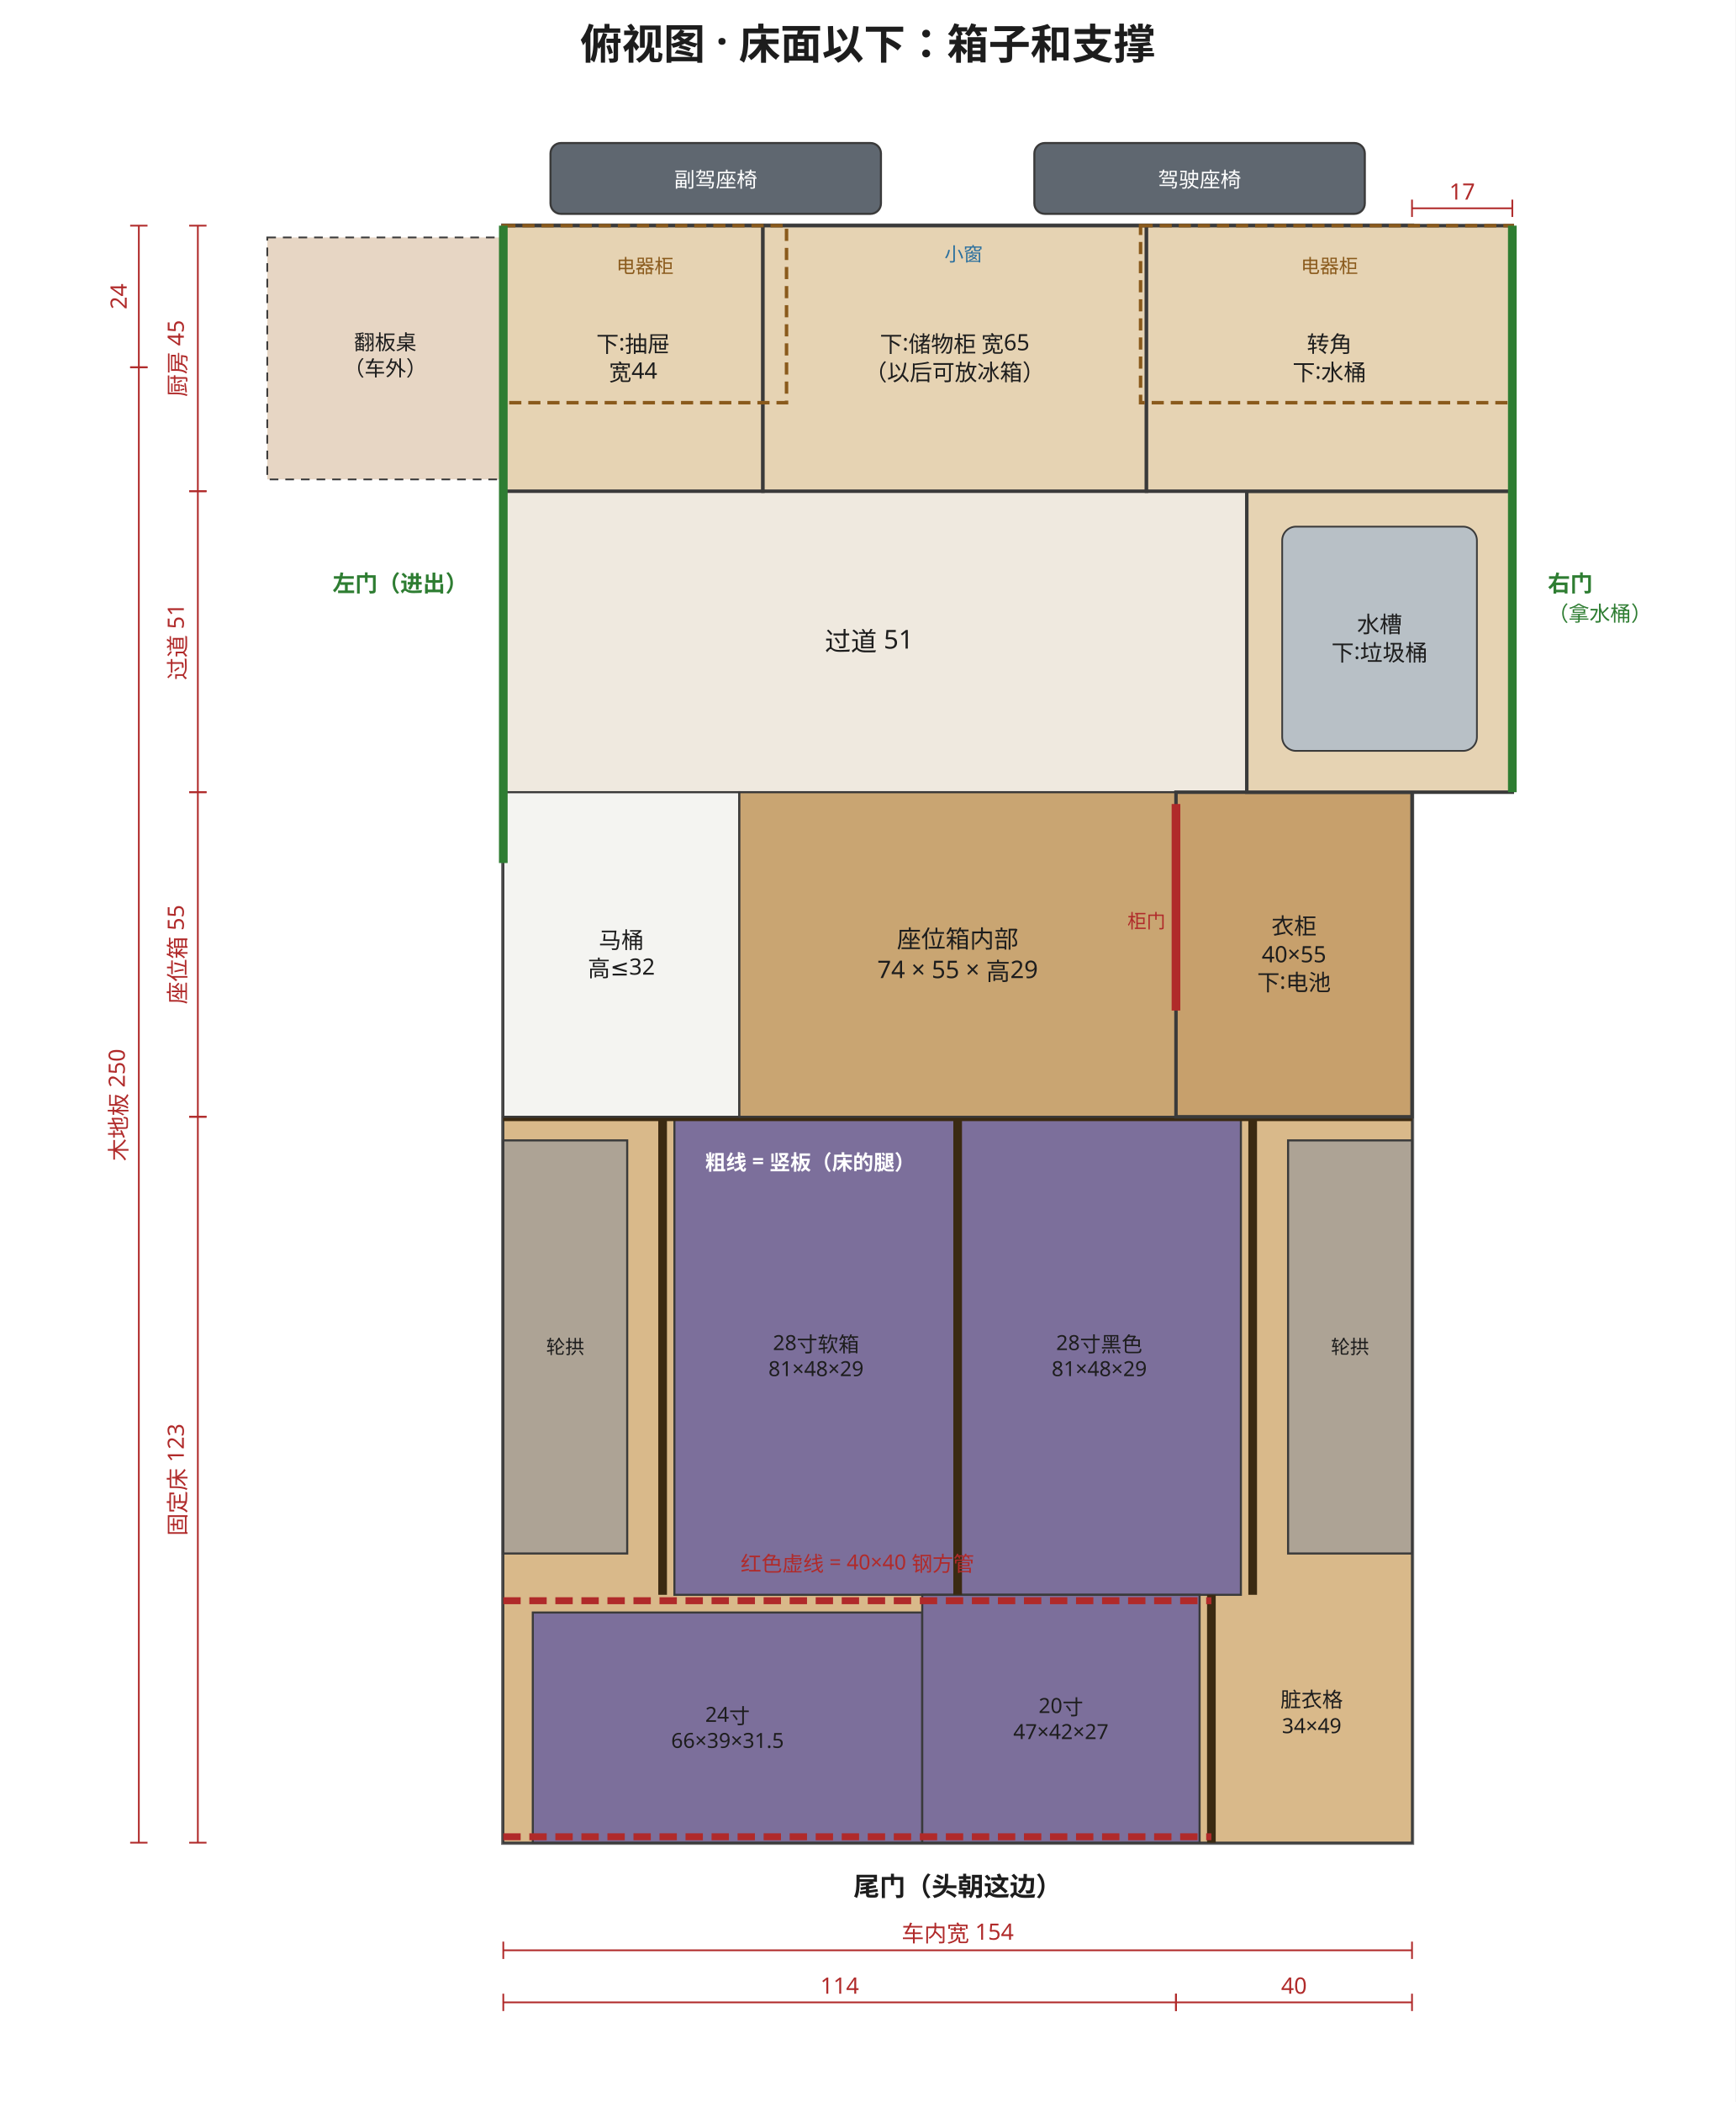
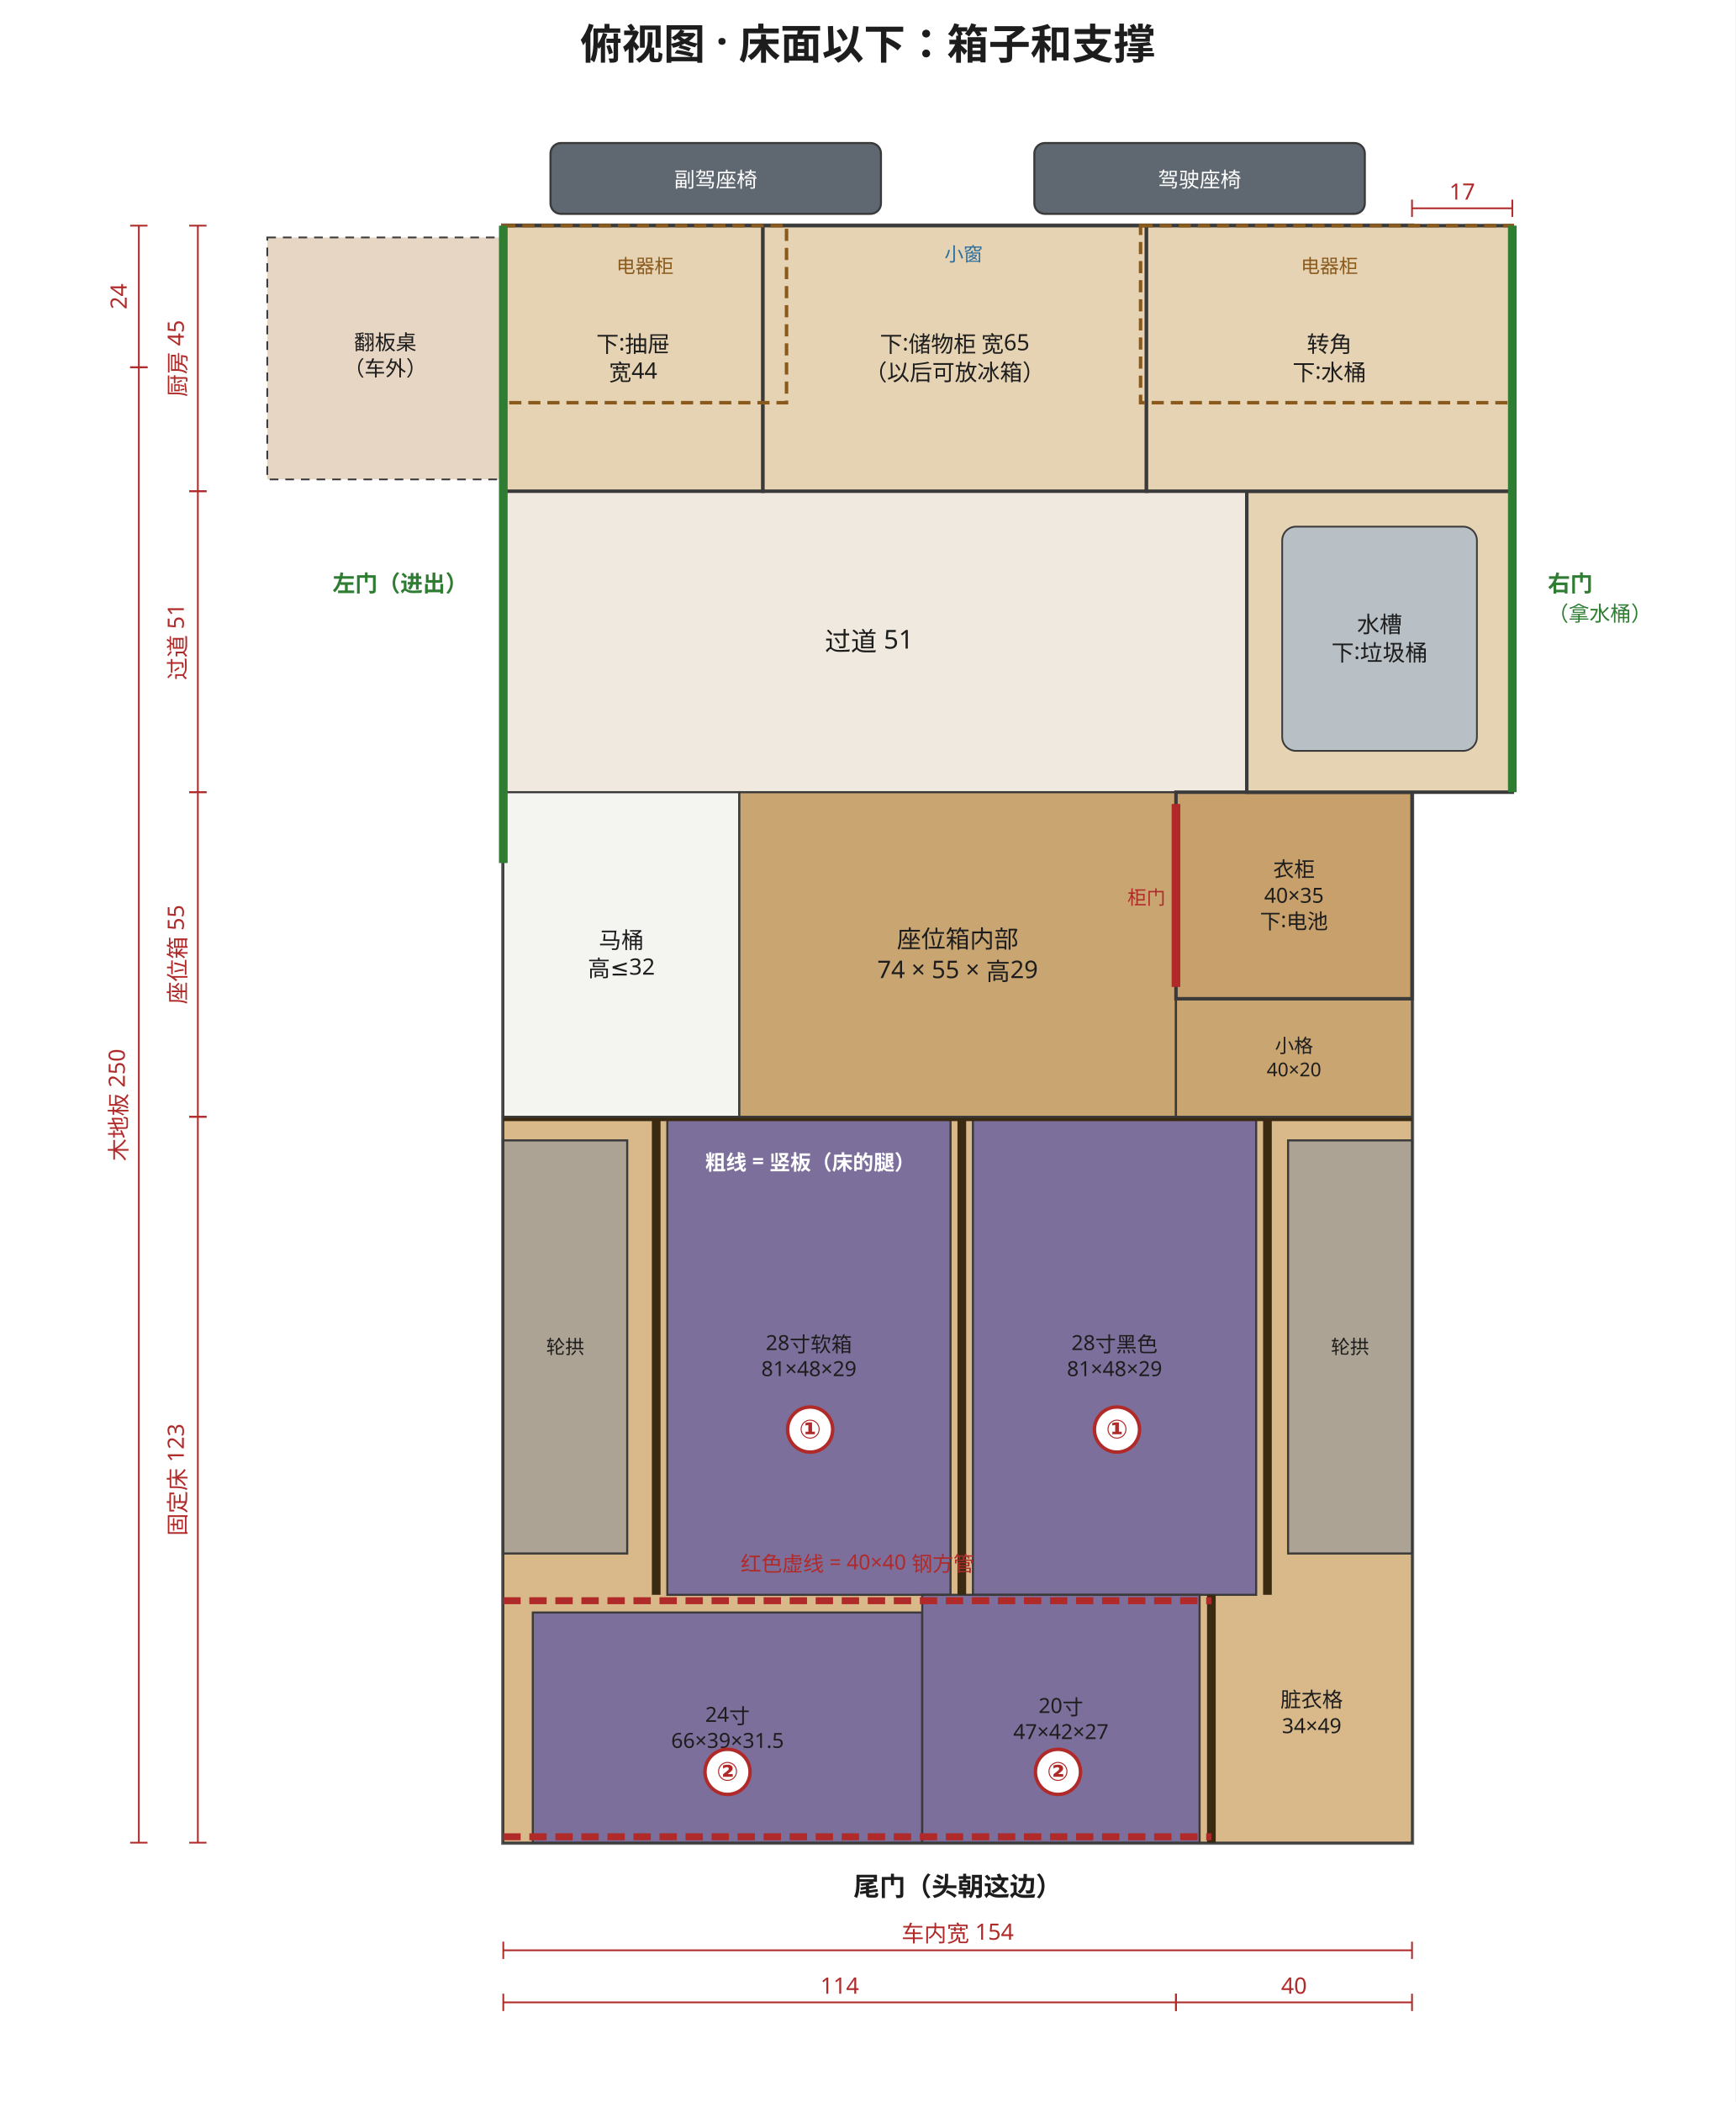
<svg xmlns="http://www.w3.org/2000/svg" width="1000" height="1211" viewBox="0 0 1000 1211" font-family="WenQuanYi Zen Hei, sans-serif">
  <rect width="1000" height="1211" fill="#ffffff" />
  <text x="500.0" y="34" font-size="24" text-anchor="middle" fill="#1d1d1d" font-weight="bold">俯视图 · 床面以下：箱子和支撑</text>
  <rect x="290.0" y="211.6" width="523.6" height="850.0" fill="#efe9df" stroke="#6b6b6b" stroke-width="2.5" />
  <rect x="290.0" y="130.0" width="523.6" height="81.6" fill="#e3ddd2" stroke="#6b6b6b" stroke-width="2.5" />
  <rect x="813.6" y="130.0" width="57.8" height="326.4" fill="#e3ddd2" stroke="#6b6b6b" stroke-width="1.2" />
  <rect x="290.0" y="643.4" width="523.6" height="418.2" fill="#d9b98a" stroke="#3a3a3a" stroke-width="1.2" />
-   <rect x="388.6" y="643.4" width="163.2" height="275.4" fill="#7c6f9b" stroke="#3a3a3a" stroke-width="1.2" />
-   <text x="470.2" y="777.8" font-size="12" text-anchor="middle" fill="#1d1d1d">28寸软箱</text>
-   <text x="470.2" y="792.8" font-size="12" text-anchor="middle" fill="#1d1d1d">81×48×29</text>
-   <rect x="551.8" y="643.4" width="163.2" height="275.4" fill="#7c6f9b" stroke="#3a3a3a" stroke-width="1.2" />
-   <text x="633.4" y="777.8" font-size="12" text-anchor="middle" fill="#1d1d1d">28寸黑色</text>
-   <text x="633.4" y="792.8" font-size="12" text-anchor="middle" fill="#1d1d1d">81×48×29</text>
+   <rect x="384.5" y="643.4" width="163.2" height="275.4" fill="#7c6f9b" stroke="#3a3a3a" stroke-width="1.2" />
+   <text x="466.1" y="777.8" font-size="12" text-anchor="middle" fill="#1d1d1d">28寸软箱</text>
+   <text x="466.1" y="792.8" font-size="12" text-anchor="middle" fill="#1d1d1d">81×48×29</text>
+   <rect x="560.6" y="643.4" width="163.2" height="275.4" fill="#7c6f9b" stroke="#3a3a3a" stroke-width="1.2" />
+   <text x="642.2" y="777.8" font-size="12" text-anchor="middle" fill="#1d1d1d">28寸黑色</text>
+   <text x="642.2" y="792.8" font-size="12" text-anchor="middle" fill="#1d1d1d">81×48×29</text>
  <rect x="307.0" y="929.0" width="224.4" height="132.6" fill="#7c6f9b" stroke="#3a3a3a" stroke-width="1.2" />
  <text x="419.2" y="992.0" font-size="12" text-anchor="middle" fill="#1d1d1d">24寸</text>
  <text x="419.2" y="1007.0" font-size="12" text-anchor="middle" fill="#1d1d1d">66×39×31.5</text>
  <rect x="531.4" y="918.8" width="159.8" height="142.8" fill="#7c6f9b" stroke="#3a3a3a" stroke-width="1.2" />
  <text x="611.3" y="986.9" font-size="12" text-anchor="middle" fill="#1d1d1d">20寸</text>
  <text x="611.3" y="1001.9" font-size="12" text-anchor="middle" fill="#1d1d1d">47×42×27</text>
  <rect x="290.0" y="657.0" width="71.4" height="238.0" fill="#9a9a9a" stroke="#3a3a3a" stroke-width="1.2" fill-opacity="0.7" />
  <text x="325.7" y="779.9" font-size="11" text-anchor="middle" fill="#1d1d1d">轮拱</text>
  <rect x="742.2" y="657.0" width="71.4" height="238.0" fill="#9a9a9a" stroke="#3a3a3a" stroke-width="1.2" fill-opacity="0.7" />
  <text x="777.9" y="779.9" font-size="11" text-anchor="middle" fill="#1d1d1d">轮拱</text>
-   <line x1="381.8" y1="918.8" x2="381.8" y2="643.4" stroke="#3b2a12" stroke-width="5" />
-   <line x1="551.8" y1="918.8" x2="551.8" y2="643.4" stroke="#3b2a12" stroke-width="5" />
-   <line x1="721.8" y1="918.8" x2="721.8" y2="643.4" stroke="#3b2a12" stroke-width="5" />
+   <line x1="378.1" y1="918.8" x2="378.1" y2="643.4" stroke="#3b2a12" stroke-width="5" />
+   <line x1="554.2" y1="918.8" x2="554.2" y2="643.4" stroke="#3b2a12" stroke-width="5" />
+   <line x1="730.3" y1="918.8" x2="730.3" y2="643.4" stroke="#3b2a12" stroke-width="5" />
  <line x1="698.0" y1="1061.6" x2="698.0" y2="918.8" stroke="#3b2a12" stroke-width="5" />
  <line x1="290.0" y1="643.4" x2="813.6" y2="643.4" stroke="#3b2a12" stroke-width="5" />
  <line x1="290.0" y1="1058.2" x2="698.0" y2="1058.2" stroke="#b02a2a" stroke-width="4" stroke-dasharray="10 5" />
  <line x1="290.0" y1="922.2" x2="698.0" y2="922.2" stroke="#b02a2a" stroke-width="4" stroke-dasharray="10 5" />
  <text x="755.8" y="983.5" font-size="12" text-anchor="middle" fill="#1d1d1d">脏衣格</text>
  <text x="755.8" y="998.5" font-size="12" text-anchor="middle" fill="#1d1d1d">34×49</text>
  <text x="466.8" y="674.0" font-size="12" text-anchor="middle" fill="#ffffff" font-weight="bold">粗线 = 竖板（床的腿）</text>
  <text x="494.0" y="905.2" font-size="12" text-anchor="middle" fill="#b02a2a">红色虚线 = 40×40 钢方管</text>
  <rect x="290.0" y="456.4" width="136.0" height="187.0" fill="#f4f4f1" stroke="#3a3a3a" stroke-width="1.2" />
  <text x="358.0" y="546.3" font-size="13" text-anchor="middle" fill="#1d1d1d">马桶</text>
  <text x="358.0" y="562.6" font-size="13" text-anchor="middle" fill="#1d1d1d">高≤32</text>
  <rect x="426.0" y="456.4" width="251.6" height="187.0" fill="#c9a572" stroke="#3a3a3a" stroke-width="1.2" />
  <text x="551.8" y="546.0" font-size="14" text-anchor="middle" fill="#1d1d1d">座位箱内部</text>
  <text x="551.8" y="563.5" font-size="14" text-anchor="middle" fill="#1d1d1d">74 × 55 × 高29</text>
-   <rect x="677.6" y="456.4" width="136.0" height="187.0" fill="#c7a06c" stroke="#3a3a3a" stroke-width="2" />
-   <text x="745.6" y="538.2" font-size="13" text-anchor="middle" fill="#1d1d1d">衣柜</text>
-   <text x="745.6" y="554.4" font-size="13" text-anchor="middle" fill="#1d1d1d">40×55</text>
-   <text x="745.6" y="570.7" font-size="13" text-anchor="middle" fill="#1d1d1d">下:电池</text>
-   <line x1="677.6" y1="463.2" x2="677.6" y2="582.2" stroke="#b02a2a" stroke-width="5" />
-   <text x="671.6" y="534.6" font-size="11" text-anchor="end" fill="#b02a2a">柜门</text>
+   <rect x="677.6" y="575.4" width="136.0" height="68.0" fill="#c9a572" stroke="#3a3a3a" stroke-width="1.2" />
+   <text x="745.6" y="606.4" font-size="11" text-anchor="middle" fill="#1d1d1d">小格</text>
+   <text x="745.6" y="620.1" font-size="11" text-anchor="middle" fill="#1d1d1d">40×20</text>
+   <circle cx="466.8" cy="823.6" r="13" fill="#ffffff" stroke="#b02a2a" stroke-width="2" />
+   <text x="466.8" y="828.6" font-size="15" text-anchor="middle" fill="#b02a2a" font-weight="bold">①</text>
+   <circle cx="643.6" cy="823.6" r="13" fill="#ffffff" stroke="#b02a2a" stroke-width="2" />
+   <text x="643.6" y="828.6" font-size="15" text-anchor="middle" fill="#b02a2a" font-weight="bold">①</text>
+   <circle cx="419.2" cy="1020.8" r="13" fill="#ffffff" stroke="#b02a2a" stroke-width="2" />
+   <text x="419.2" y="1025.8" font-size="15" text-anchor="middle" fill="#b02a2a" font-weight="bold">②</text>
+   <circle cx="609.6" cy="1020.8" r="13" fill="#ffffff" stroke="#b02a2a" stroke-width="2" />
+   <text x="609.6" y="1025.8" font-size="15" text-anchor="middle" fill="#b02a2a" font-weight="bold">②</text>
+   <rect x="677.6" y="456.4" width="136.0" height="119.0" fill="#c7a06c" stroke="#3a3a3a" stroke-width="2" />
+   <text x="745.6" y="505.1" font-size="12" text-anchor="middle" fill="#1d1d1d">衣柜</text>
+   <text x="745.6" y="520.1" font-size="12" text-anchor="middle" fill="#1d1d1d">40×35</text>
+   <text x="745.6" y="535.1" font-size="12" text-anchor="middle" fill="#1d1d1d">下:电池</text>
+   <line x1="677.6" y1="463.2" x2="677.6" y2="568.6" stroke="#b02a2a" stroke-width="5" />
+   <text x="671.6" y="521.0" font-size="11" text-anchor="end" fill="#b02a2a">柜门</text>
  <text x="500.8" y="374.9" font-size="15" text-anchor="middle" fill="#1d1d1d">过道 51</text>
  <rect x="718.4" y="283.0" width="153.0" height="173.4" fill="#e6d3b3" stroke="#3a3a3a" stroke-width="2" />
  <rect x="738.8" y="303.4" width="112.2" height="129.2" rx="8" fill="#b8c0c6" stroke="#3a3a3a" />
  <text x="794.9" y="364.4" font-size="13" text-anchor="middle" fill="#1d1d1d">水槽</text>
  <text x="794.9" y="380.7" font-size="13" text-anchor="middle" fill="#1d1d1d">下:垃圾桶</text>
  <rect x="290.0" y="130.0" width="149.6" height="153.0" fill="#e6d3b3" stroke="#3a3a3a" stroke-width="2" />
  <text x="364.8" y="202.9" font-size="13" text-anchor="middle" fill="#1d1d1d">下:抽屉</text>
  <text x="364.8" y="219.2" font-size="13" text-anchor="middle" fill="#1d1d1d">宽44</text>
  <rect x="439.6" y="130.0" width="221.0" height="153.0" fill="#e6d3b3" stroke="#3a3a3a" stroke-width="2" />
  <text x="550.1" y="202.9" font-size="13" text-anchor="middle" fill="#1d1d1d">下:储物柜 宽65</text>
  <text x="550.1" y="219.2" font-size="13" text-anchor="middle" fill="#1d1d1d">（以后可放冰箱）</text>
  <rect x="660.6" y="130.0" width="210.8" height="153.0" fill="#e6d3b3" stroke="#3a3a3a" stroke-width="2" />
  <text x="766.0" y="202.9" font-size="13" text-anchor="middle" fill="#1d1d1d">转角</text>
  <text x="766.0" y="219.2" font-size="13" text-anchor="middle" fill="#1d1d1d">下:水桶</text>
  <rect x="290.0" y="130.0" width="163.2" height="102.0" fill="none" stroke="#8a5a1c" stroke-width="2" stroke-dasharray="7 4" />
  <rect x="657.2" y="130.0" width="214.2" height="102.0" fill="none" stroke="#8a5a1c" stroke-width="2" stroke-dasharray="7 4" />
  <text x="371.6" y="157.2" font-size="11" text-anchor="middle" fill="#8a5a1c">电器柜</text>
  <text x="766.0" y="157.2" font-size="11" text-anchor="middle" fill="#8a5a1c">电器柜</text>
  <text x="555.2" y="150.4" font-size="11" text-anchor="middle" fill="#2a6f9e">小窗</text>
  <rect x="154.0" y="136.8" width="136.0" height="139.4" fill="#b98b56" fill-opacity="0.35" stroke="#3a3a3a" stroke-dasharray="5 4" />
  <text x="222.0" y="201.5" font-size="12" text-anchor="middle" fill="#1d1d1d">翻板桌</text>
  <text x="222.0" y="216.5" font-size="12" text-anchor="middle" fill="#1d1d1d">（车外）</text>
  <rect x="317.2" y="82.4" width="190.4" height="40.8" fill="#5f6770" stroke="#3a3a3a" stroke-width="1.2" rx="6" />
  <rect x="596.0" y="82.4" width="190.4" height="40.8" fill="#5f6770" stroke="#3a3a3a" stroke-width="1.2" rx="6" />
  <text x="412.4" y="107.8" font-size="12" text-anchor="middle" fill="#fff">副驾座椅</text>
  <text x="691.2" y="107.8" font-size="12" text-anchor="middle" fill="#fff">驾驶座椅</text>
  <text x="269.6" y="340.8" font-size="13" text-anchor="end" fill="#2e7d32" font-weight="bold">左门（进出）</text>
  <text x="891.8" y="340.8" font-size="13" text-anchor="start" fill="#2e7d32" font-weight="bold">右门</text>
  <text x="891.8" y="357.8" font-size="12" text-anchor="start" fill="#2e7d32">（拿水桶）</text>
  <line x1="290.0" y1="130.0" x2="290.0" y2="497.2" stroke="#2e7d32" stroke-width="5" />
  <line x1="871.4" y1="130.0" x2="871.4" y2="456.4" stroke="#2e7d32" stroke-width="5" />
  <text x="551.8" y="1092.2" font-size="15" text-anchor="middle" fill="#1d1d1d" font-weight="bold">尾门（头朝这边）</text>
  <line x1="290.0" y1="1123.6" x2="813.6" y2="1123.6" stroke="#b02a2a" stroke-width="1" />
  <line x1="290.0" y1="1118.6" x2="290.0" y2="1128.6" stroke="#b02a2a" stroke-width="1" />
  <line x1="813.6" y1="1118.6" x2="813.6" y2="1128.6" stroke="#b02a2a" stroke-width="1" />
  <text x="551.8" y="1118.6" font-size="13" text-anchor="middle" fill="#b02a2a">车内宽 154</text>
  <line x1="290.0" y1="1153.6" x2="677.6" y2="1153.6" stroke="#b02a2a" stroke-width="1" />
  <line x1="290.0" y1="1148.6" x2="290.0" y2="1158.6" stroke="#b02a2a" stroke-width="1" />
  <line x1="677.6" y1="1148.6" x2="677.6" y2="1158.6" stroke="#b02a2a" stroke-width="1" />
  <text x="483.8" y="1148.6" font-size="13" text-anchor="middle" fill="#b02a2a">114</text>
  <line x1="677.6" y1="1153.6" x2="813.6" y2="1153.6" stroke="#b02a2a" stroke-width="1" />
  <line x1="677.6" y1="1148.6" x2="677.6" y2="1158.6" stroke="#b02a2a" stroke-width="1" />
  <line x1="813.6" y1="1148.6" x2="813.6" y2="1158.6" stroke="#b02a2a" stroke-width="1" />
  <text x="745.6" y="1148.6" font-size="13" text-anchor="middle" fill="#b02a2a">40</text>
  <line x1="114.0" y1="643.4" x2="114.0" y2="1061.6" stroke="#b02a2a" stroke-width="1" />
  <line x1="109.0" y1="643.4" x2="119.0" y2="643.4" stroke="#b02a2a" stroke-width="1" />
  <line x1="109.0" y1="1061.6" x2="119.0" y2="1061.6" stroke="#b02a2a" stroke-width="1" />
  <text x="107.0" y="852.5" font-size="13" text-anchor="middle" fill="#b02a2a" transform="rotate(-90 107.0 852.5)">固定床 123</text>
  <line x1="114.0" y1="456.4" x2="114.0" y2="643.4" stroke="#b02a2a" stroke-width="1" />
  <line x1="109.0" y1="456.4" x2="119.0" y2="456.4" stroke="#b02a2a" stroke-width="1" />
  <line x1="109.0" y1="643.4" x2="119.0" y2="643.4" stroke="#b02a2a" stroke-width="1" />
  <text x="107.0" y="549.9" font-size="13" text-anchor="middle" fill="#b02a2a" transform="rotate(-90 107.0 549.9)">座位箱 55</text>
  <line x1="114.0" y1="283.0" x2="114.0" y2="456.4" stroke="#b02a2a" stroke-width="1" />
  <line x1="109.0" y1="283.0" x2="119.0" y2="283.0" stroke="#b02a2a" stroke-width="1" />
  <line x1="109.0" y1="456.4" x2="119.0" y2="456.4" stroke="#b02a2a" stroke-width="1" />
  <text x="107.0" y="369.7" font-size="13" text-anchor="middle" fill="#b02a2a" transform="rotate(-90 107.0 369.7)">过道 51</text>
  <line x1="114.0" y1="130.0" x2="114.0" y2="283.0" stroke="#b02a2a" stroke-width="1" />
  <line x1="109.0" y1="130.0" x2="119.0" y2="130.0" stroke="#b02a2a" stroke-width="1" />
  <line x1="109.0" y1="283.0" x2="119.0" y2="283.0" stroke="#b02a2a" stroke-width="1" />
  <text x="107.0" y="206.5" font-size="13" text-anchor="middle" fill="#b02a2a" transform="rotate(-90 107.0 206.5)">厨房 45</text>
  <line x1="80.0" y1="211.6" x2="80.0" y2="1061.6" stroke="#b02a2a" stroke-width="1" />
  <line x1="75.0" y1="211.6" x2="85.0" y2="211.6" stroke="#b02a2a" stroke-width="1" />
  <line x1="75.0" y1="1061.6" x2="85.0" y2="1061.6" stroke="#b02a2a" stroke-width="1" />
  <text x="73.0" y="636.6" font-size="13" text-anchor="middle" fill="#b02a2a" transform="rotate(-90 73.0 636.6)">木地板 250</text>
  <line x1="80.0" y1="130.0" x2="80.0" y2="211.6" stroke="#b02a2a" stroke-width="1" />
  <line x1="75.0" y1="130.0" x2="85.0" y2="130.0" stroke="#b02a2a" stroke-width="1" />
  <line x1="75.0" y1="211.6" x2="85.0" y2="211.6" stroke="#b02a2a" stroke-width="1" />
  <text x="73.0" y="170.8" font-size="13" text-anchor="middle" fill="#b02a2a" transform="rotate(-90 73.0 170.8)">24</text>
  <line x1="813.6" y1="120.0" x2="871.4" y2="120.0" stroke="#b02a2a" stroke-width="1" />
  <line x1="813.6" y1="115.0" x2="813.6" y2="125.0" stroke="#b02a2a" stroke-width="1" />
  <line x1="871.4" y1="115.0" x2="871.4" y2="125.0" stroke="#b02a2a" stroke-width="1" />
  <text x="842.5" y="115.0" font-size="13" text-anchor="middle" fill="#b02a2a">17</text>
</svg>
